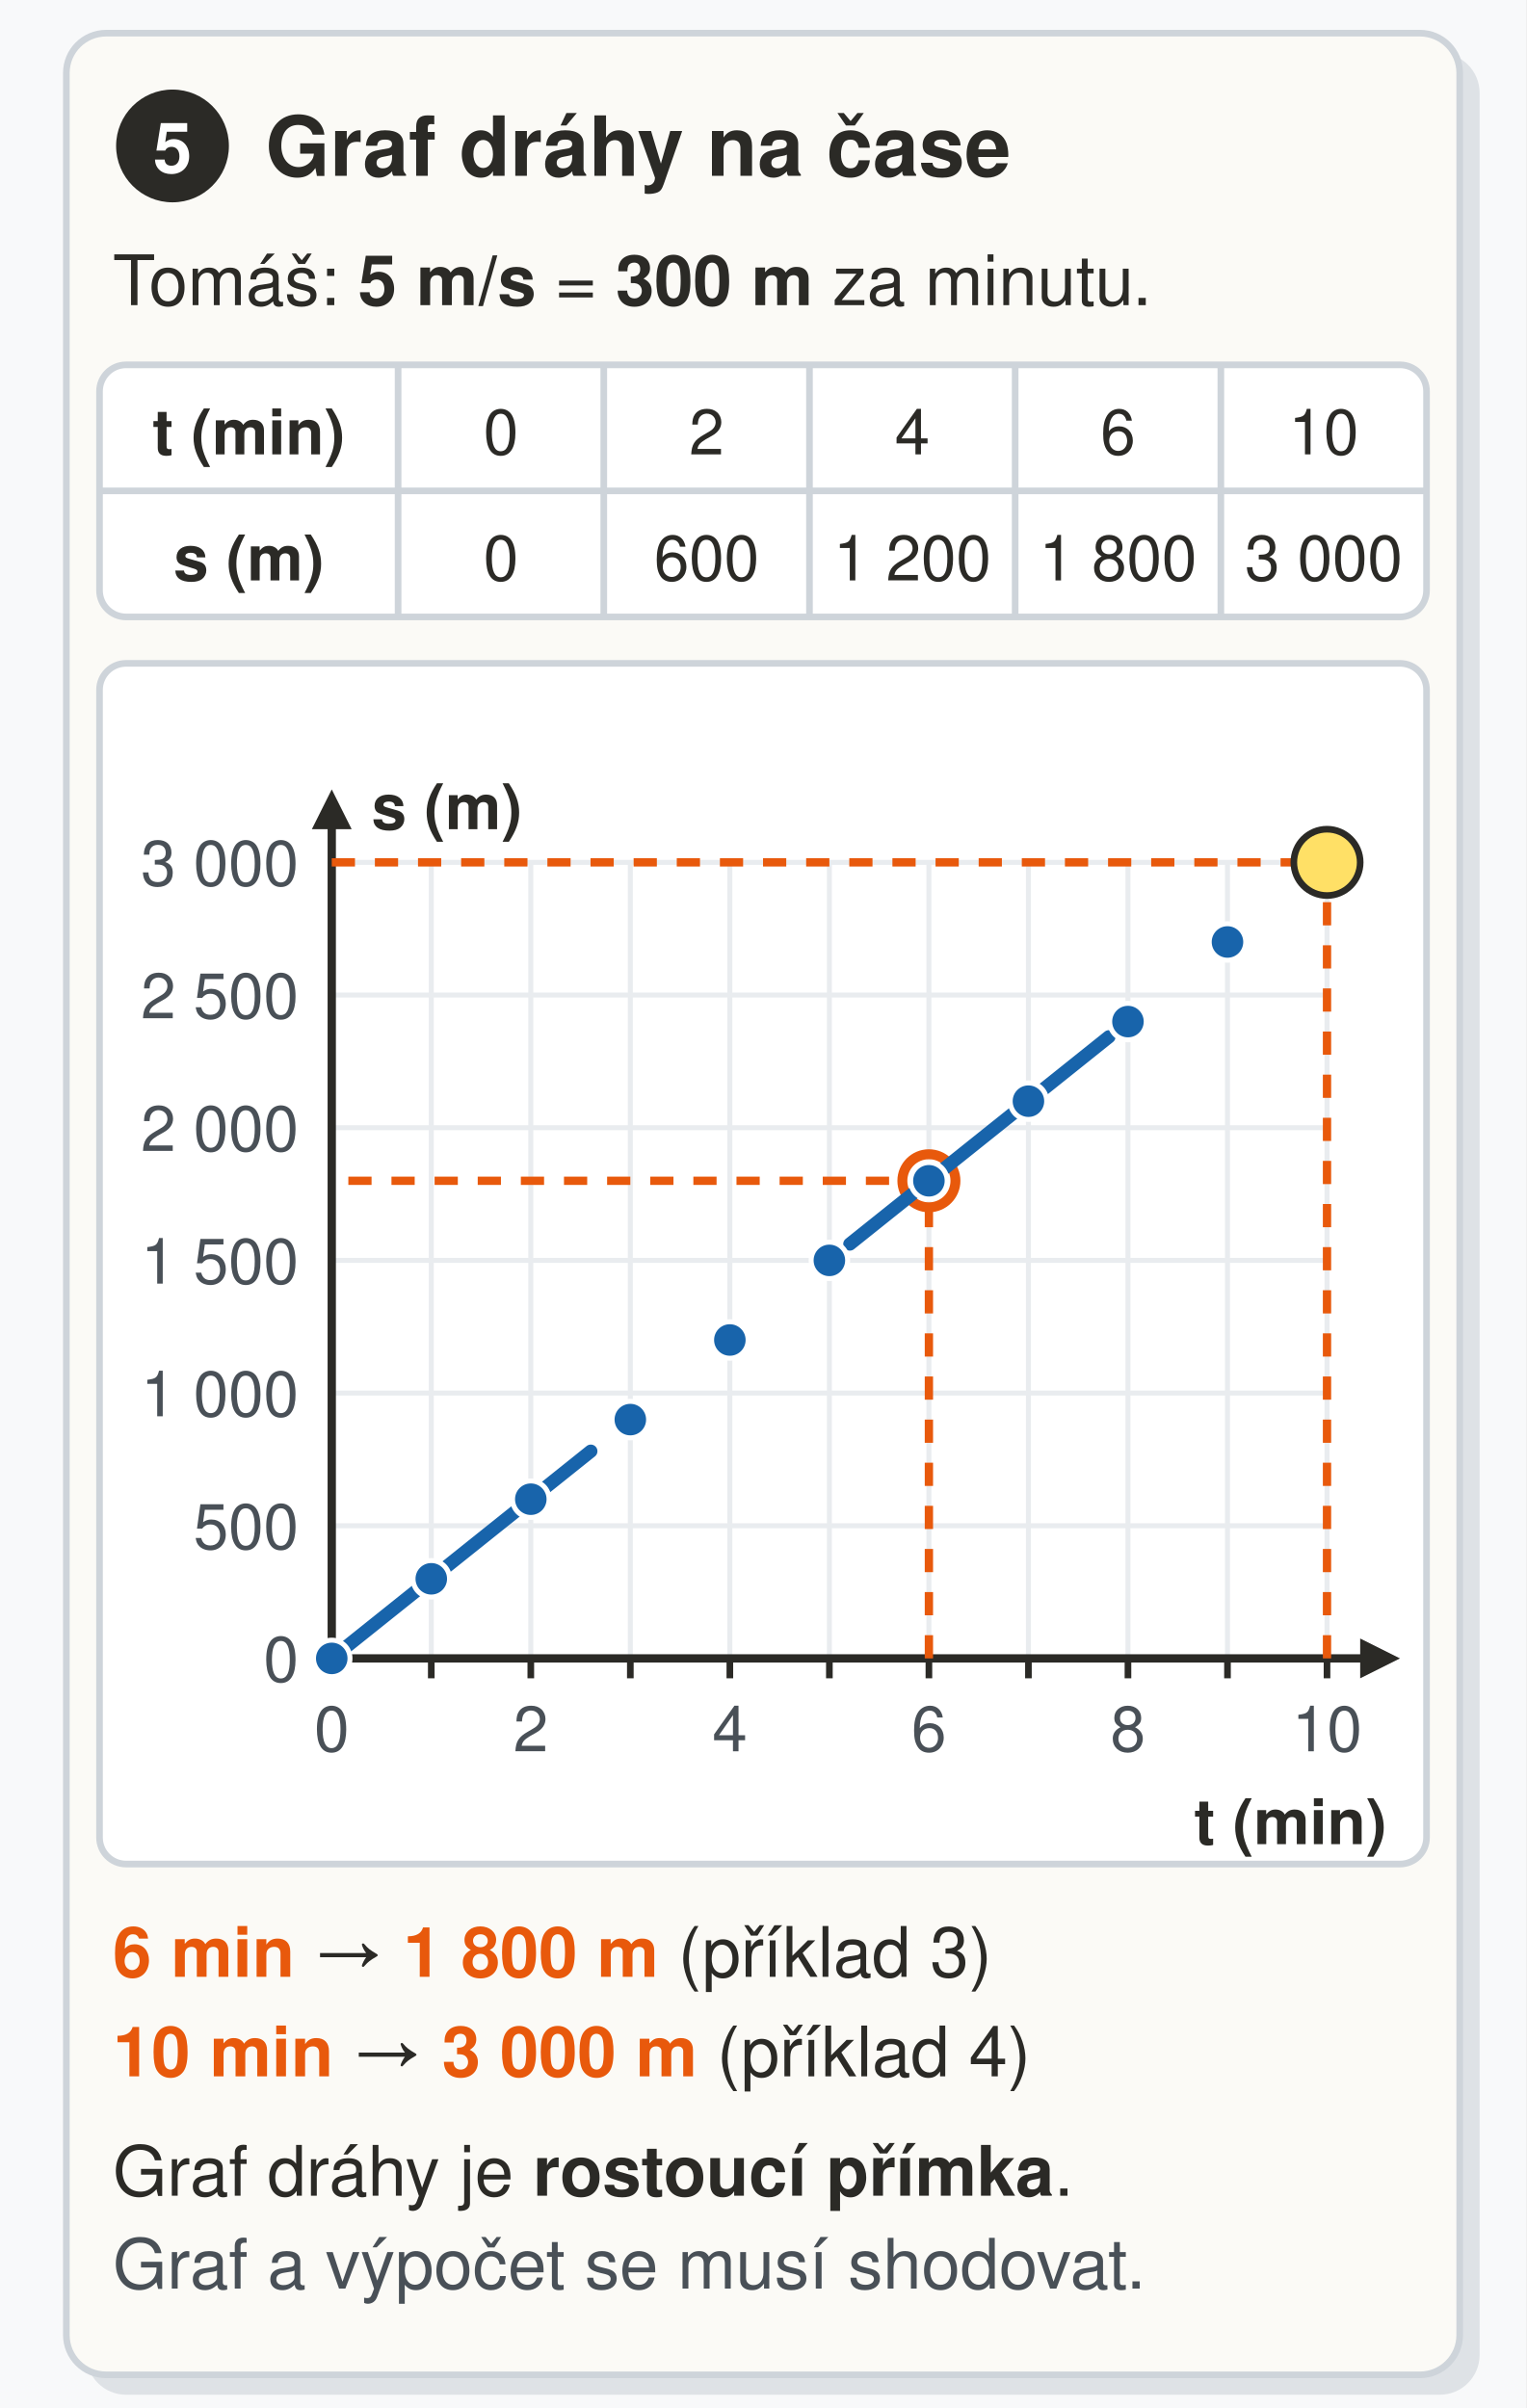
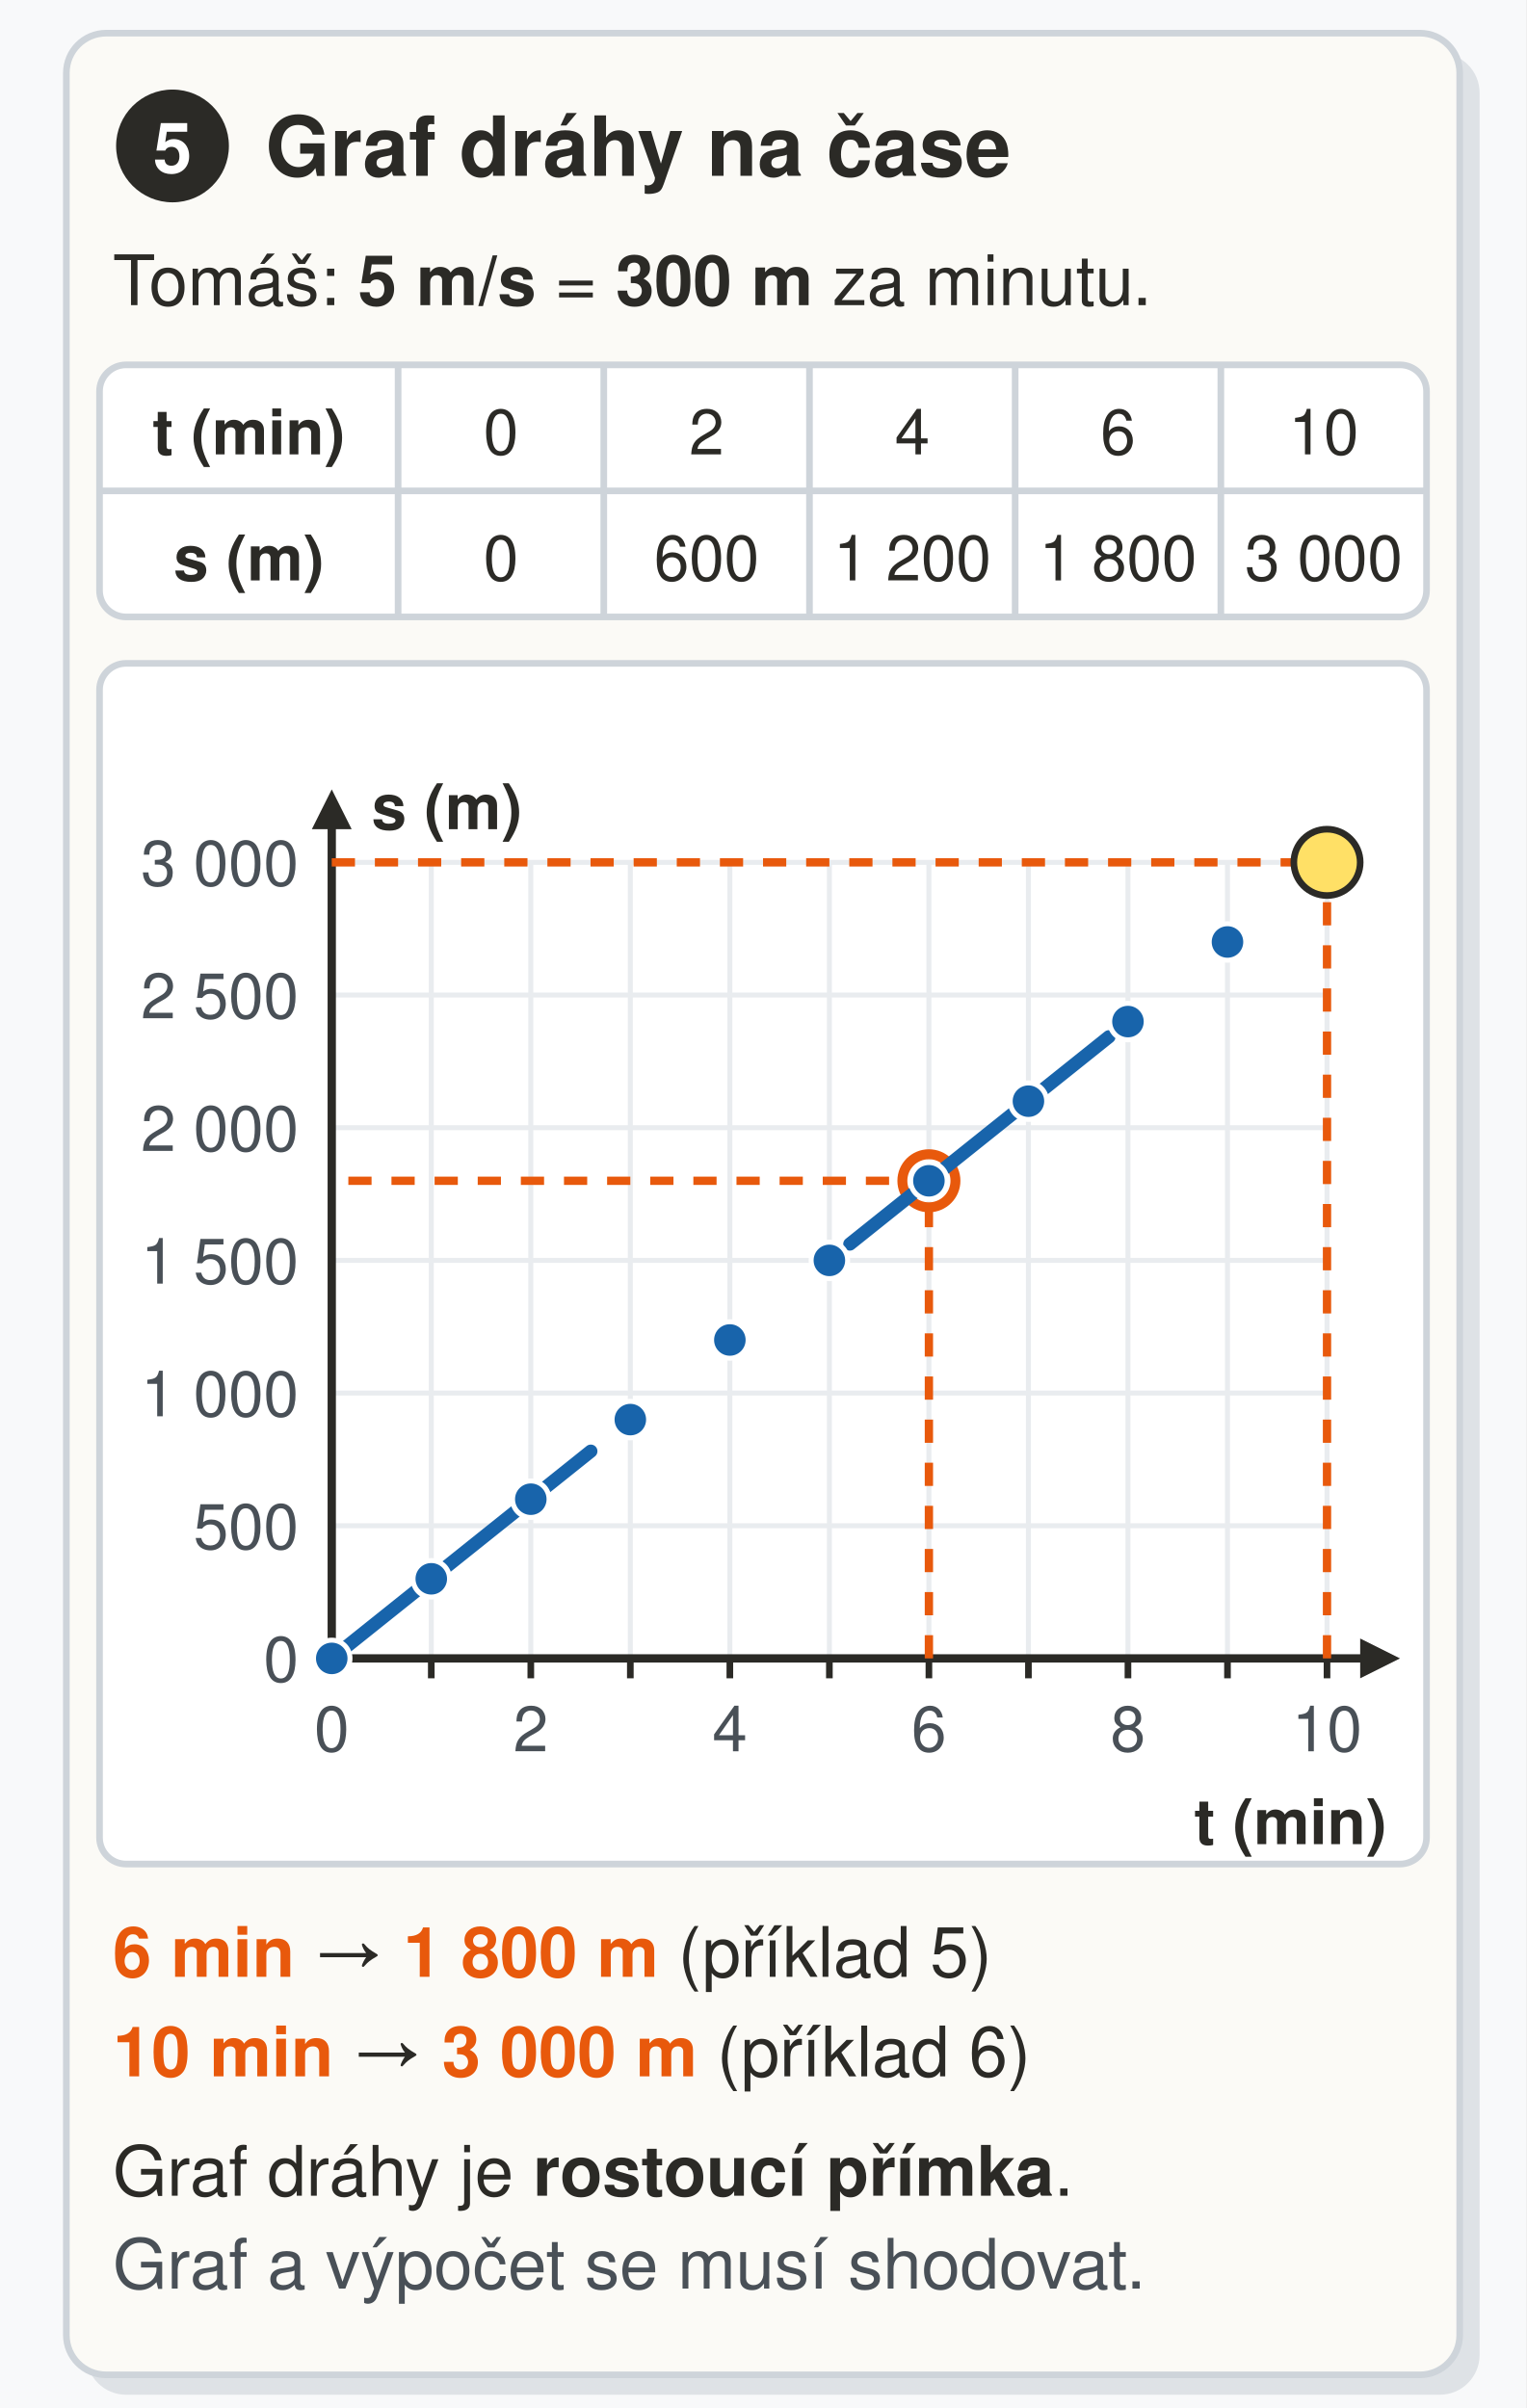
- <svg xmlns="http://www.w3.org/2000/svg" viewBox="0 2498 460 726" width="460" height="726" role="img" aria-label="Graf dráhy na čase: Tomáš jede 5 m/s, to je 300 m za minutu. Tabulka: 0 min 0 m, 2 min 600 m, 4 min 1 200 m, 6 min 1 800 m, 10 min 3 000 m. Na vodorovné ose čas t v minutách od 0 do 10, na svislé dráha s v metrech od 0 do 3 000. Čára se postupně kreslí, každou minutu přibude bod o 300 m výš. Oranžově vyznačeno 6 min → 1 800 m z příkladu 3 a 10 min → 3 000 m z příkladu 4. Graf dráhy je rostoucí přímka, graf a výpočet se musí shodovat" font-family="system-ui, -apple-system, 'Segoe UI', Helvetica, Arial, sans-serif">
+ <svg xmlns="http://www.w3.org/2000/svg" viewBox="0 2498 460 726" width="460" height="726" role="img" aria-label="Graf dráhy na čase: Tomáš jede 5 m/s, to je 300 m za minutu. Tabulka: 0 min 0 m, 2 min 600 m, 4 min 1 200 m, 6 min 1 800 m, 10 min 3 000 m. Na vodorovné ose čas t v minutách od 0 do 10, na svislé dráha s v metrech od 0 do 3 000. Čára se postupně kreslí, každou minutu přibude bod o 300 m výš. Oranžově vyznačeno 6 min → 1 800 m z příkladu 5 a 10 min → 3 000 m z příkladu 6. Graf dráhy je rostoucí přímka, graf a výpočet se musí shodovat" font-family="system-ui, -apple-system, 'Segoe UI', Helvetica, Arial, sans-serif">
  <style>
		.p5-v0 { opacity: 1; animation: p5-v0 12s linear infinite; } @keyframes p5-v0 { 0%, 70% { opacity: 0; } 72.5%, 90% { opacity: 1; } 95%, 100% { opacity: 0; } }
		.p5-v1 { opacity: 1; animation: p5-v1 12s linear infinite; } @keyframes p5-v1 { 0%, 78% { opacity: 0; } 80.5%, 90% { opacity: 1; } 95%, 100% { opacity: 0; } }
		.p5-l { stroke-dashoffset: 0; animation: p5-l 12s linear infinite; } @keyframes p5-l { 0% { stroke-dashoffset: 100; opacity: 1; } 8% { stroke-dashoffset: 100; opacity: 1; } 68% { stroke-dashoffset: 0; opacity: 1; } 90% { stroke-dashoffset: 0; opacity: 1; } 95% { stroke-dashoffset: 0; opacity: 0; } 100% { stroke-dashoffset: 100; opacity: 0; } }
		.p5-b0 { opacity: 1; animation: p5-b0 12s linear infinite; } @keyframes p5-b0 { 0%, 6.5% { opacity: 0; } 9%, 90% { opacity: 1; } 95%, 100% { opacity: 0; } }
		.p5-b1 { opacity: 1; animation: p5-b1 12s linear infinite; } @keyframes p5-b1 { 0%, 12.5% { opacity: 0; } 15%, 90% { opacity: 1; } 95%, 100% { opacity: 0; } }
		.p5-b2 { opacity: 1; animation: p5-b2 12s linear infinite; } @keyframes p5-b2 { 0%, 18.5% { opacity: 0; } 21%, 90% { opacity: 1; } 95%, 100% { opacity: 0; } }
		.p5-b3 { opacity: 1; animation: p5-b3 12s linear infinite; } @keyframes p5-b3 { 0%, 24.5% { opacity: 0; } 27%, 90% { opacity: 1; } 95%, 100% { opacity: 0; } }
		.p5-b4 { opacity: 1; animation: p5-b4 12s linear infinite; } @keyframes p5-b4 { 0%, 30.5% { opacity: 0; } 33%, 90% { opacity: 1; } 95%, 100% { opacity: 0; } }
		.p5-b5 { opacity: 1; animation: p5-b5 12s linear infinite; } @keyframes p5-b5 { 0%, 36.5% { opacity: 0; } 39%, 90% { opacity: 1; } 95%, 100% { opacity: 0; } }
		.p5-b6 { opacity: 1; animation: p5-b6 12s linear infinite; } @keyframes p5-b6 { 0%, 42.5% { opacity: 0; } 45%, 90% { opacity: 1; } 95%, 100% { opacity: 0; } }
		.p5-b7 { opacity: 1; animation: p5-b7 12s linear infinite; } @keyframes p5-b7 { 0%, 48.5% { opacity: 0; } 51%, 90% { opacity: 1; } 95%, 100% { opacity: 0; } }
		.p5-b8 { opacity: 1; animation: p5-b8 12s linear infinite; } @keyframes p5-b8 { 0%, 54.5% { opacity: 0; } 57%, 90% { opacity: 1; } 95%, 100% { opacity: 0; } }
		.p5-b9 { opacity: 1; animation: p5-b9 12s linear infinite; } @keyframes p5-b9 { 0%, 60.5% { opacity: 0; } 63%, 90% { opacity: 1; } 95%, 100% { opacity: 0; } }
		.p5-b10 { opacity: 1; animation: p5-b10 12s linear infinite; } @keyframes p5-b10 { 0%, 66.5% { opacity: 0; } 69%, 90% { opacity: 1; } 95%, 100% { opacity: 0; } }
		.p5-t { transform: translate(300px, -240.0px); animation: p5-t 12s linear infinite; } @keyframes p5-t { 0% { transform: translate(0px, 0px); opacity: 0; } 7.99% { transform: translate(0px, 0px); opacity: 0; } 8% { transform: translate(0px, 0px); opacity: 1; } 68% { transform: translate(300px, -240.0px); opacity: 1; } 90% { transform: translate(300px, -240.0px); opacity: 1; } 95%, 100% { transform: translate(300px, -240.0px); opacity: 0; } }
		@media (prefers-reduced-motion: reduce) { .p5-v0, .p5-v1, .p5-l, .p5-b0, .p5-b1, .p5-b2, .p5-b3, .p5-b4, .p5-b5, .p5-b6, .p5-b7, .p5-b8, .p5-b9, .p5-b10, .p5-t { animation: none; } }
	</style>
  <rect x="0" y="2498" width="460" height="726" fill="#f8f9fa" />
  <g id="panel-5">
    <rect x="26" y="2514" width="420" height="706" rx="12" fill="#dee2e6" />
    <rect x="20" y="2508" width="420" height="706" rx="12" fill="#fbfaf6" stroke="#ced4da" stroke-width="2" />
    <circle cx="52" cy="2542" r="17" fill="#2b2a26" />
    <text x="52" y="2550" font-size="21" font-weight="bold" text-anchor="middle" fill="#fff">5</text>
    <text x="80" y="2551" font-size="25" font-weight="bold" fill="#2b2a26">Graf dráhy na čase</text>
    <text x="34" y="2590" font-size="21" fill="#2b2a26">Tomáš: <tspan font-weight="bold">5 m/s</tspan> = <tspan font-weight="bold">300 m</tspan> za minutu.</text>
    <rect x="30" y="2608" width="400" height="76" rx="8" fill="#ffffff" stroke="#ced4da" stroke-width="2" />
    <line x1="30" y1="2646" x2="430" y2="2646" stroke="#ced4da" stroke-width="2" />
    <line x1="120" y1="2608" x2="120" y2="2684" stroke="#ced4da" stroke-width="2" />
    <line x1="182" y1="2608" x2="182" y2="2684" stroke="#ced4da" stroke-width="2" />
    <line x1="244" y1="2608" x2="244" y2="2684" stroke="#ced4da" stroke-width="2" />
    <line x1="306" y1="2608" x2="306" y2="2684" stroke="#ced4da" stroke-width="2" />
    <line x1="368" y1="2608" x2="368" y2="2684" stroke="#ced4da" stroke-width="2" />
    <text x="75" y="2635" font-size="19" font-weight="bold" text-anchor="middle" fill="#2b2a26">t (min)</text>
    <text x="75" y="2673" font-size="19" font-weight="bold" text-anchor="middle" fill="#2b2a26">s (m)</text>
    <text x="151.0" y="2635" font-size="19" text-anchor="middle" fill="#2b2a26">0</text>
    <text x="151.0" y="2673" font-size="19" text-anchor="middle" fill="#2b2a26">0</text>
    <text x="213.0" y="2635" font-size="19" text-anchor="middle" fill="#2b2a26">2</text>
    <text x="213.0" y="2673" font-size="19" text-anchor="middle" fill="#2b2a26">600</text>
    <text x="275.0" y="2635" font-size="19" text-anchor="middle" fill="#2b2a26">4</text>
    <text x="275.0" y="2673" font-size="19" text-anchor="middle" fill="#2b2a26">1 200</text>
    <text x="337.0" y="2635" font-size="19" text-anchor="middle" fill="#2b2a26">6</text>
    <text x="337.0" y="2673" font-size="19" text-anchor="middle" fill="#2b2a26">1 800</text>
    <text x="399.0" y="2635" font-size="19" text-anchor="middle" fill="#2b2a26">10</text>
    <text x="399.0" y="2673" font-size="19" text-anchor="middle" fill="#2b2a26">3 000</text>
    <rect x="30" y="2698" width="400" height="362" rx="8" fill="#ffffff" stroke="#ced4da" stroke-width="2" />
    <text x="90" y="3005.0" font-size="19" text-anchor="end" fill="#495057">0</text>
    <line x1="100" y1="2958.0" x2="400" y2="2958.0" stroke="#e9ecef" stroke-width="1.5" />
    <text x="90" y="2965.0" font-size="19" text-anchor="end" fill="#495057">500</text>
    <line x1="100" y1="2918.0" x2="400" y2="2918.0" stroke="#e9ecef" stroke-width="1.5" />
    <text x="90" y="2925.0" font-size="19" text-anchor="end" fill="#495057">1 000</text>
    <line x1="100" y1="2878.0" x2="400" y2="2878.0" stroke="#e9ecef" stroke-width="1.5" />
    <text x="90" y="2885.0" font-size="19" text-anchor="end" fill="#495057">1 500</text>
    <line x1="100" y1="2838.0" x2="400" y2="2838.0" stroke="#e9ecef" stroke-width="1.5" />
    <text x="90" y="2845.0" font-size="19" text-anchor="end" fill="#495057">2 000</text>
    <line x1="100" y1="2798.0" x2="400" y2="2798.0" stroke="#e9ecef" stroke-width="1.5" />
    <text x="90" y="2805.0" font-size="19" text-anchor="end" fill="#495057">2 500</text>
    <line x1="100" y1="2758.0" x2="400" y2="2758.0" stroke="#e9ecef" stroke-width="1.5" />
    <text x="90" y="2765.0" font-size="19" text-anchor="end" fill="#495057">3 000</text>
    <line x1="100" y1="2998" x2="100" y2="3004" stroke="#2b2a26" stroke-width="2" />
    <text x="100" y="3026" font-size="19" text-anchor="middle" fill="#495057">0</text>
    <line x1="130" y1="2998" x2="130" y2="2758" stroke="#e9ecef" stroke-width="1.5" />
    <line x1="130" y1="2998" x2="130" y2="3004" stroke="#2b2a26" stroke-width="2" />
    <text x="130" y="3026" font-size="19" text-anchor="middle" fill="#495057" />
    <line x1="160" y1="2998" x2="160" y2="2758" stroke="#e9ecef" stroke-width="1.5" />
    <line x1="160" y1="2998" x2="160" y2="3004" stroke="#2b2a26" stroke-width="2" />
    <text x="160" y="3026" font-size="19" text-anchor="middle" fill="#495057">2</text>
    <line x1="190" y1="2998" x2="190" y2="2758" stroke="#e9ecef" stroke-width="1.5" />
    <line x1="190" y1="2998" x2="190" y2="3004" stroke="#2b2a26" stroke-width="2" />
    <text x="190" y="3026" font-size="19" text-anchor="middle" fill="#495057" />
    <line x1="220" y1="2998" x2="220" y2="2758" stroke="#e9ecef" stroke-width="1.5" />
    <line x1="220" y1="2998" x2="220" y2="3004" stroke="#2b2a26" stroke-width="2" />
    <text x="220" y="3026" font-size="19" text-anchor="middle" fill="#495057">4</text>
    <line x1="250" y1="2998" x2="250" y2="2758" stroke="#e9ecef" stroke-width="1.5" />
    <line x1="250" y1="2998" x2="250" y2="3004" stroke="#2b2a26" stroke-width="2" />
    <text x="250" y="3026" font-size="19" text-anchor="middle" fill="#495057" />
    <line x1="280" y1="2998" x2="280" y2="2758" stroke="#e9ecef" stroke-width="1.5" />
    <line x1="280" y1="2998" x2="280" y2="3004" stroke="#2b2a26" stroke-width="2" />
    <text x="280" y="3026" font-size="19" text-anchor="middle" fill="#495057">6</text>
    <line x1="310" y1="2998" x2="310" y2="2758" stroke="#e9ecef" stroke-width="1.5" />
    <line x1="310" y1="2998" x2="310" y2="3004" stroke="#2b2a26" stroke-width="2" />
    <text x="310" y="3026" font-size="19" text-anchor="middle" fill="#495057" />
    <line x1="340" y1="2998" x2="340" y2="2758" stroke="#e9ecef" stroke-width="1.5" />
    <line x1="340" y1="2998" x2="340" y2="3004" stroke="#2b2a26" stroke-width="2" />
    <text x="340" y="3026" font-size="19" text-anchor="middle" fill="#495057">8</text>
    <line x1="370" y1="2998" x2="370" y2="2758" stroke="#e9ecef" stroke-width="1.5" />
    <line x1="370" y1="2998" x2="370" y2="3004" stroke="#2b2a26" stroke-width="2" />
    <text x="370" y="3026" font-size="19" text-anchor="middle" fill="#495057" />
    <line x1="400" y1="2998" x2="400" y2="2758" stroke="#e9ecef" stroke-width="1.5" />
    <line x1="400" y1="2998" x2="400" y2="3004" stroke="#2b2a26" stroke-width="2" />
    <text x="400" y="3026" font-size="19" text-anchor="middle" fill="#495057">10</text>
    <line x1="100" y1="2998" x2="412.0" y2="2998.0" stroke="#2b2a26" stroke-width="2.5" />
    <path d="M422,2998 L410.0,2992.0 L410.0,3004.0 Z" fill="#2b2a26" />
    <line x1="100" y1="2998" x2="100.0" y2="2746.0" stroke="#2b2a26" stroke-width="2.5" />
    <path d="M100,2736 L94.0,2748.0 L106.0,2748.0 Z" fill="#2b2a26" />
    <text x="112" y="2748" font-size="19" font-weight="bold" fill="#2b2a26">s (m)</text>
    <text x="418" y="3054" font-size="19" font-weight="bold" text-anchor="end" fill="#2b2a26">t (min)</text>
    <g class="p5-v0">
      <path d="M280,2998 L280,2854.0 L100,2854.0" fill="none" stroke="#e8590c" stroke-width="2.5" stroke-dasharray="7 6" />
      <circle cx="280" cy="2854.0" r="8" fill="none" stroke="#e8590c" stroke-width="3" />
    </g>
    <g class="p5-v1">
      <path d="M400,2998 L400,2758.0 L100,2758.0" fill="none" stroke="#e8590c" stroke-width="2.5" stroke-dasharray="7 6" />
      <circle cx="400" cy="2758.0" r="8" fill="none" stroke="#e8590c" stroke-width="3" />
    </g>
    <path class="p5-l" d="M100,2998 L400,2758.0" pathLength="100" stroke-dasharray="100" fill="none" stroke="#1864ab" stroke-width="4" stroke-linecap="round" />
    <circle class="p5-b0" cx="100" cy="2998.0" r="5.5" fill="#1864ab" stroke="#fff" stroke-width="1.5" />
    <circle class="p5-b1" cx="130" cy="2974.0" r="5.5" fill="#1864ab" stroke="#fff" stroke-width="1.5" />
    <circle class="p5-b2" cx="160" cy="2950.0" r="5.5" fill="#1864ab" stroke="#fff" stroke-width="1.5" />
    <circle class="p5-b3" cx="190" cy="2926.0" r="5.5" fill="#1864ab" stroke="#fff" stroke-width="1.5" />
    <circle class="p5-b4" cx="220" cy="2902.0" r="5.5" fill="#1864ab" stroke="#fff" stroke-width="1.5" />
    <circle class="p5-b5" cx="250" cy="2878.0" r="5.5" fill="#1864ab" stroke="#fff" stroke-width="1.5" />
    <circle class="p5-b6" cx="280" cy="2854.0" r="5.5" fill="#1864ab" stroke="#fff" stroke-width="1.5" />
    <circle class="p5-b7" cx="310" cy="2830.0" r="5.5" fill="#1864ab" stroke="#fff" stroke-width="1.5" />
    <circle class="p5-b8" cx="340" cy="2806.0" r="5.5" fill="#1864ab" stroke="#fff" stroke-width="1.5" />
    <circle class="p5-b9" cx="370" cy="2782.0" r="5.5" fill="#1864ab" stroke="#fff" stroke-width="1.5" />
    <circle class="p5-b10" cx="400" cy="2758.0" r="5.5" fill="#1864ab" stroke="#fff" stroke-width="1.5" />
    <circle class="p5-t" cx="100" cy="2998" r="10" fill="#ffe066" stroke="#2b2a26" stroke-width="2" />
    <g class="p5-v0">
      <text x="34" y="3094" font-size="21" fill="#2b2a26">
-         <tspan font-weight="bold" fill="#e8590c">6 min</tspan> → <tspan font-weight="bold" fill="#e8590c">1 800 m</tspan> (příklad 3)</text>
+         <tspan font-weight="bold" fill="#e8590c">6 min</tspan> → <tspan font-weight="bold" fill="#e8590c">1 800 m</tspan> (příklad 5)</text>
    </g>
    <g class="p5-v1">
      <text x="34" y="3124" font-size="21" fill="#2b2a26">
-         <tspan font-weight="bold" fill="#e8590c">10 min</tspan> → <tspan font-weight="bold" fill="#e8590c">3 000 m</tspan> (příklad 4)</text>
+         <tspan font-weight="bold" fill="#e8590c">10 min</tspan> → <tspan font-weight="bold" fill="#e8590c">3 000 m</tspan> (příklad 6)</text>
    </g>
    <text x="34" y="3160" font-size="21" fill="#2b2a26">Graf dráhy je <tspan font-weight="bold">rostoucí přímka</tspan>.</text>
    <text x="34" y="3188" font-size="21" fill="#495057">Graf a výpočet se musí shodovat.</text>
  </g>
</svg>
